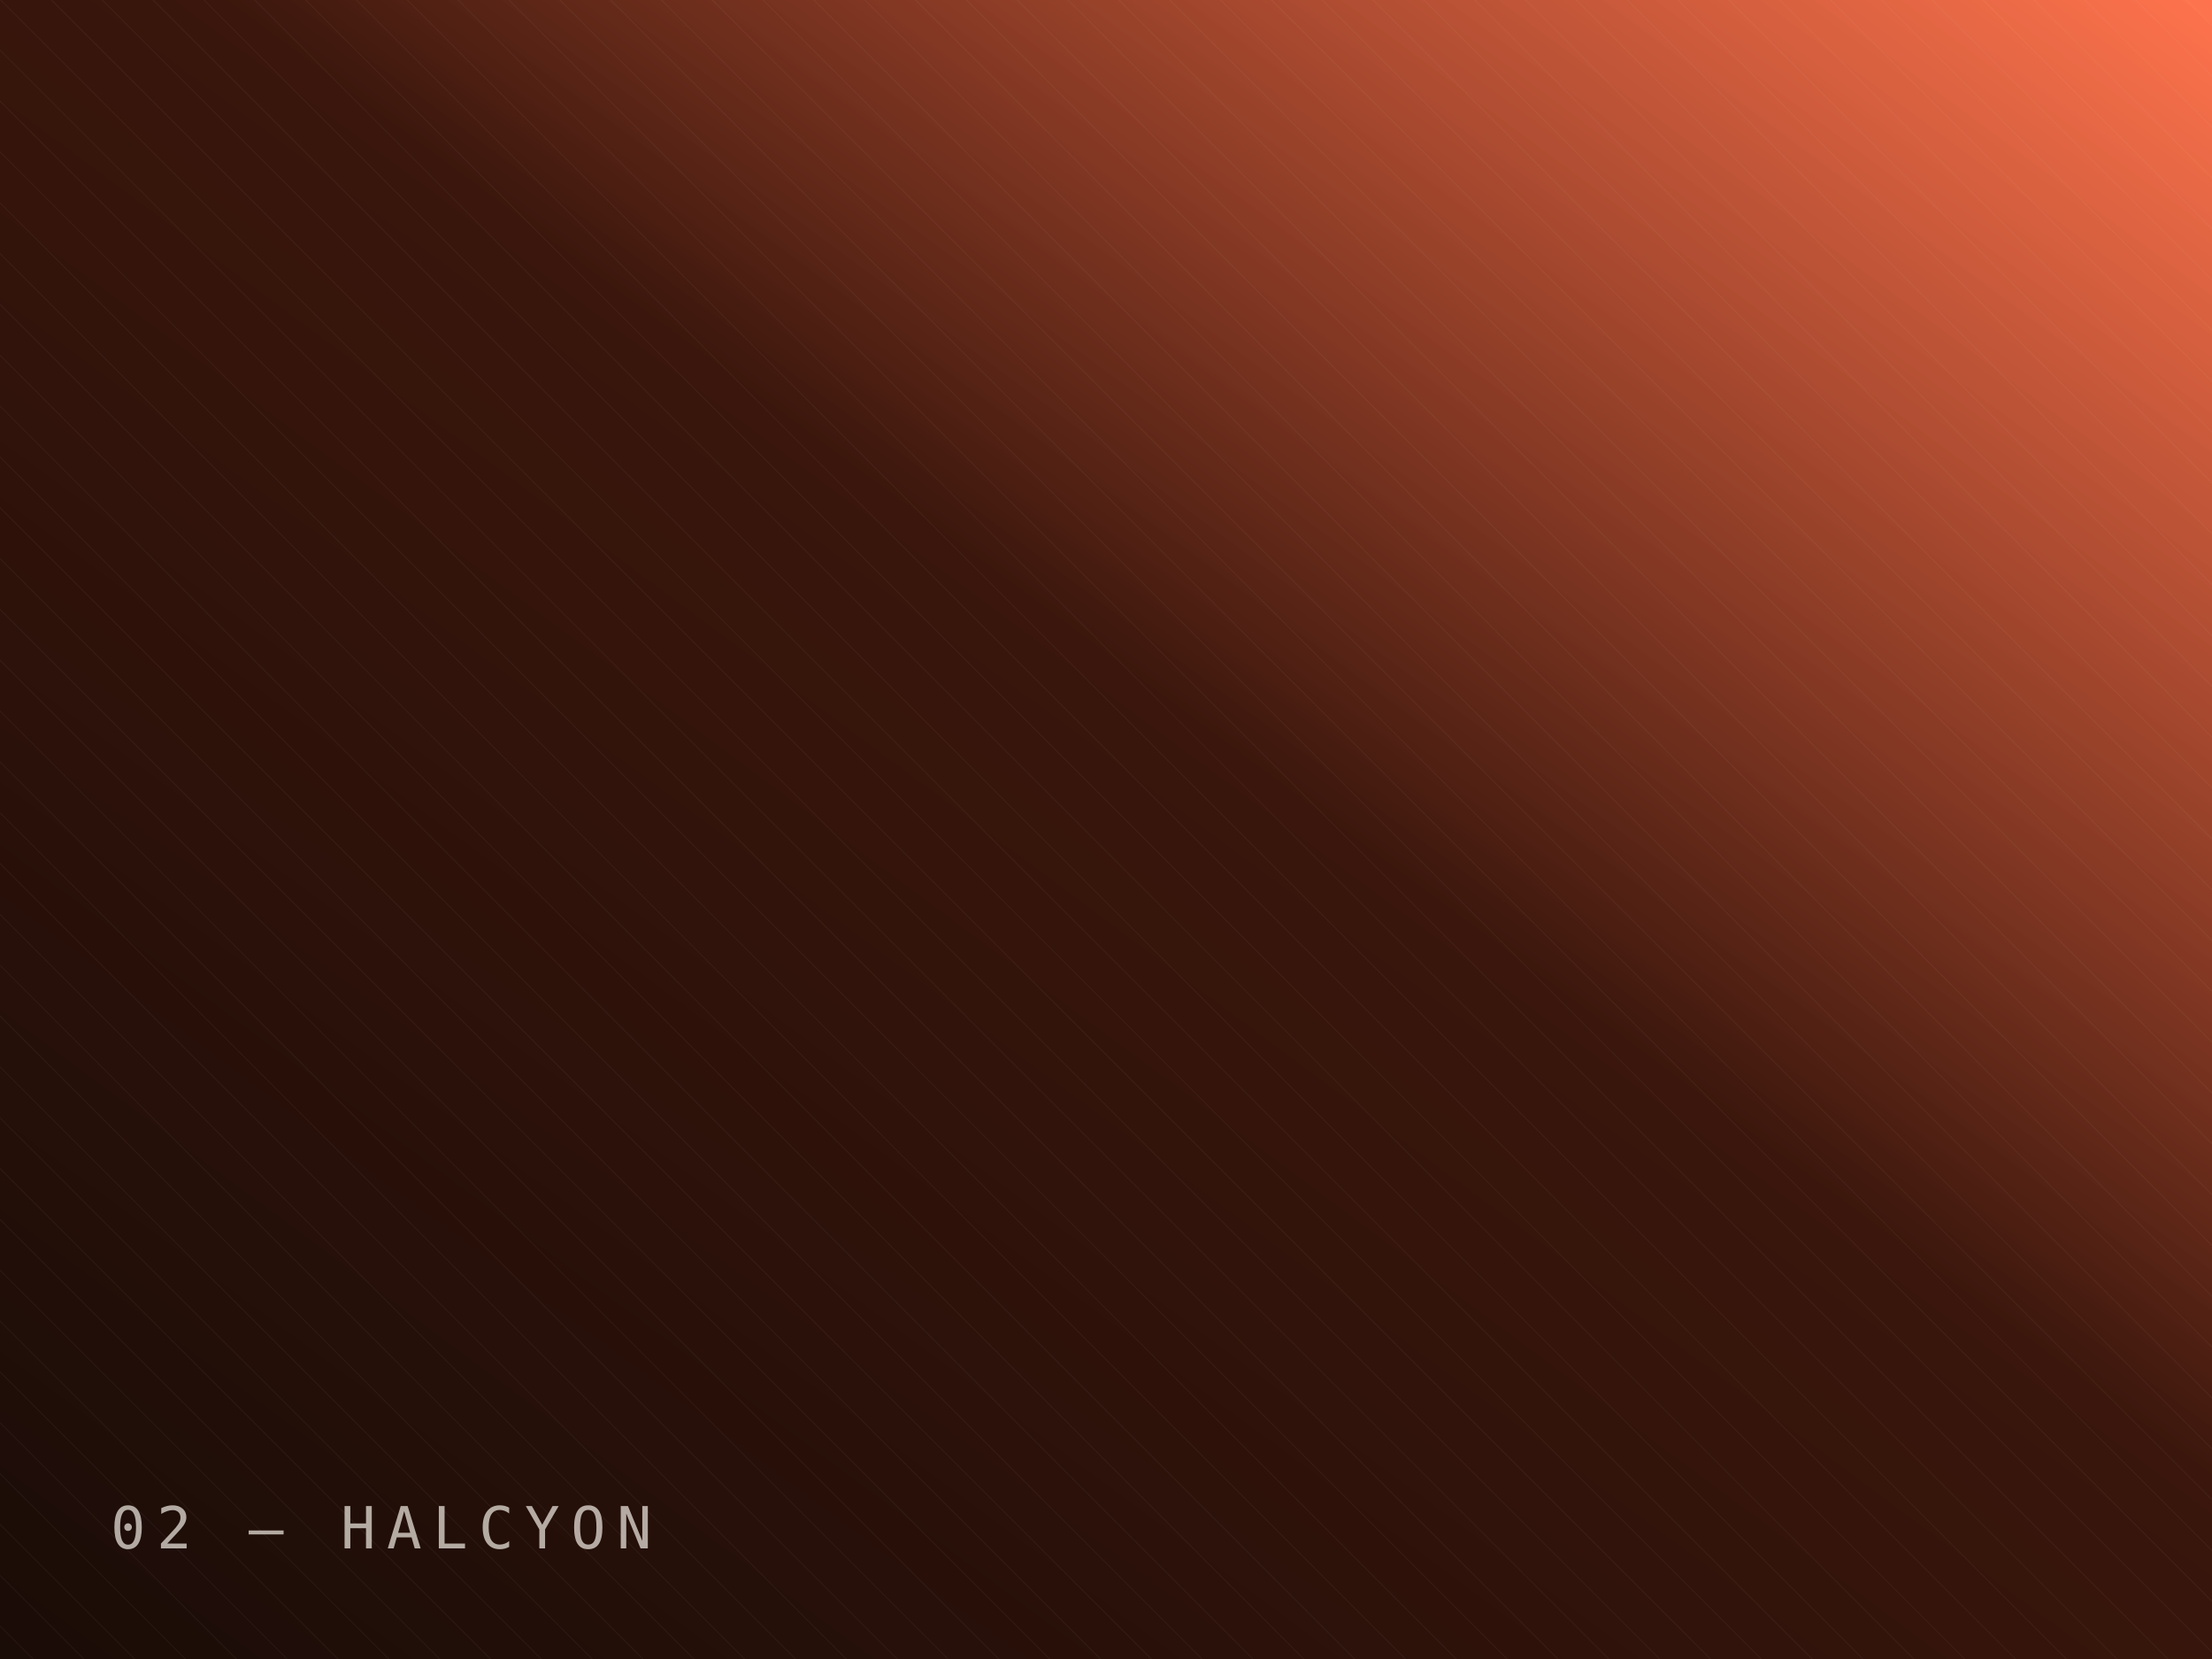
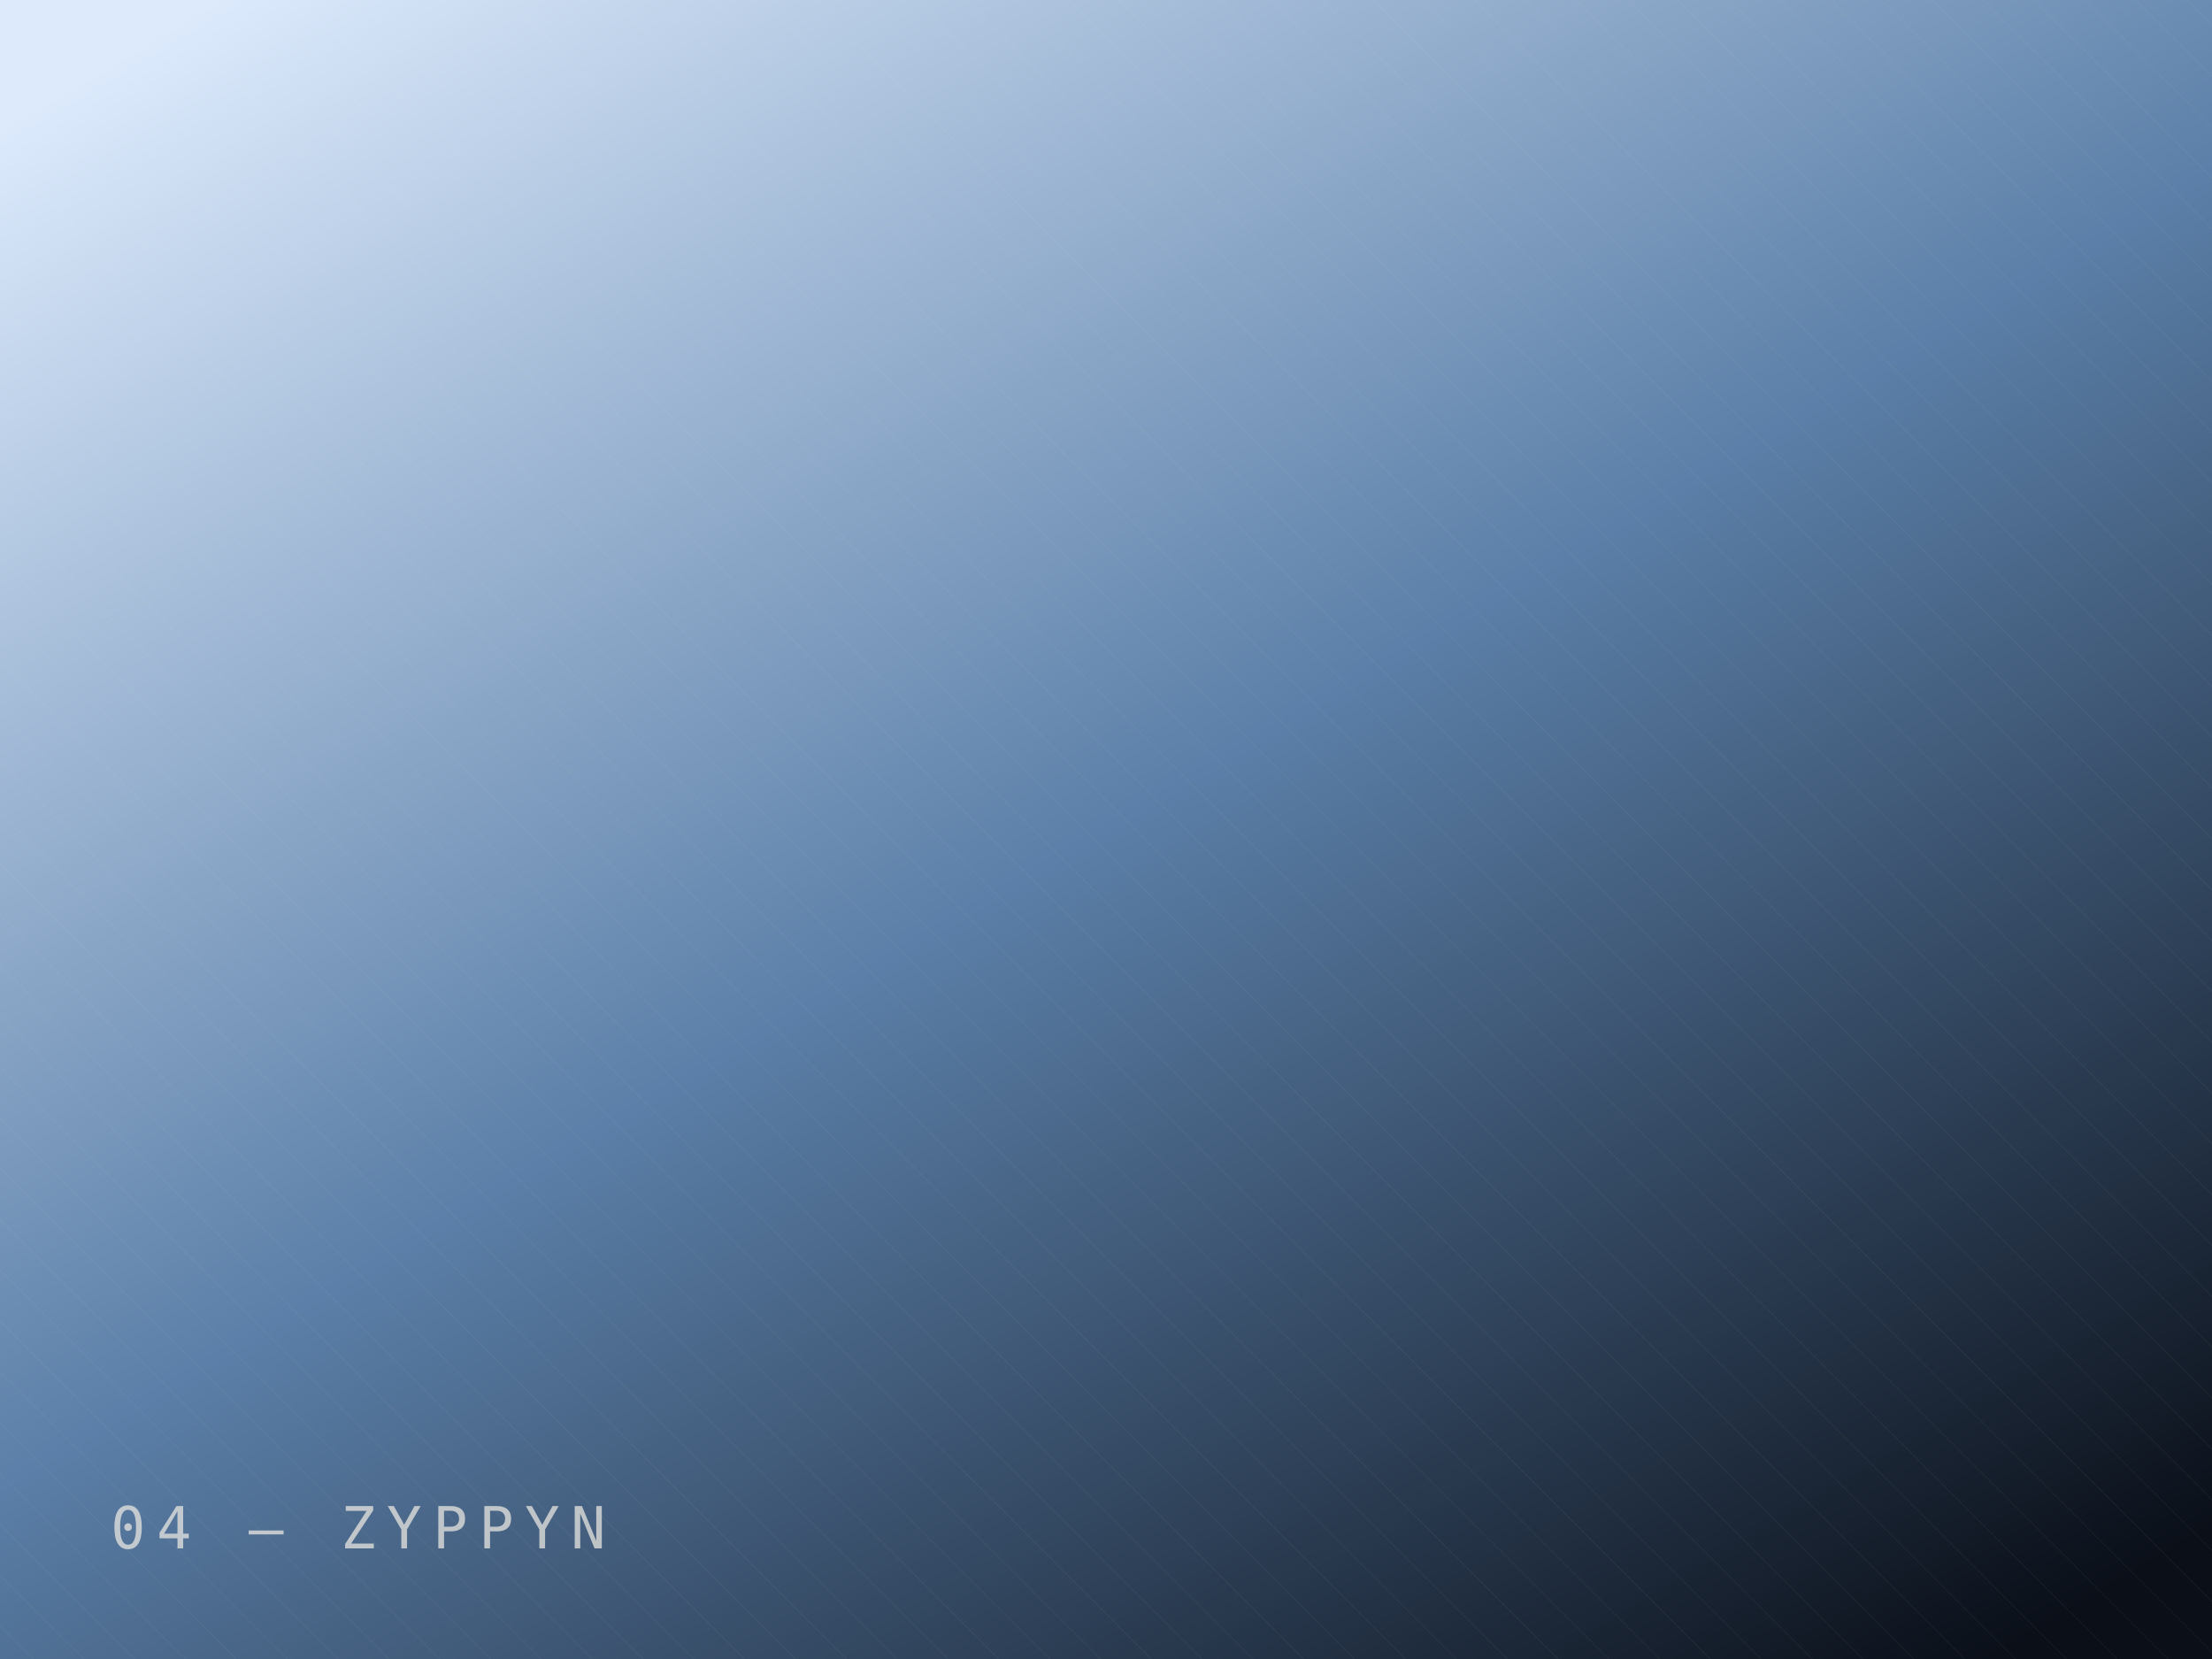
<svg xmlns="http://www.w3.org/2000/svg" width="1600" height="1200" viewBox="0 0 1600 1200">
  <defs>
-     <linearGradient id="g" x1="0" y1="1" x2="1" y2="0">
-       <stop offset="0" stop-color="#1a0c07" />
-       <stop offset="0.55" stop-color="#3a160c" />
-       <stop offset="1" stop-color="#ff5b2e" stop-opacity="0.85" />
+     <linearGradient id="g" x1="0.1" y1="0" x2="0.9" y2="1">
+       <stop offset="0" stop-color="#dceafc" />
+       <stop offset="0.5" stop-color="#5b7fa8" />
+       <stop offset="1" stop-color="#0a0f18" />
    </linearGradient>
    <pattern id="p" width="26" height="26" patternUnits="userSpaceOnUse" patternTransform="rotate(-45)">
      <line x1="0" y1="0" x2="0" y2="26" stroke="#f3efe6" stroke-opacity="0.06" stroke-width="1" />
    </pattern>
  </defs>
  <rect width="1600" height="1200" fill="url(#g)" />
  <rect width="1600" height="1200" fill="url(#p)" />
-   <text x="80" y="1120" font-family="monospace" font-size="42" fill="#f3efe6" fill-opacity="0.7" letter-spacing="8">02 — HALCYON</text>
+   <text x="80" y="1120" font-family="monospace" font-size="42" fill="#f3efe6" fill-opacity="0.7" letter-spacing="8">04 — ZYPPYN</text>
</svg>
